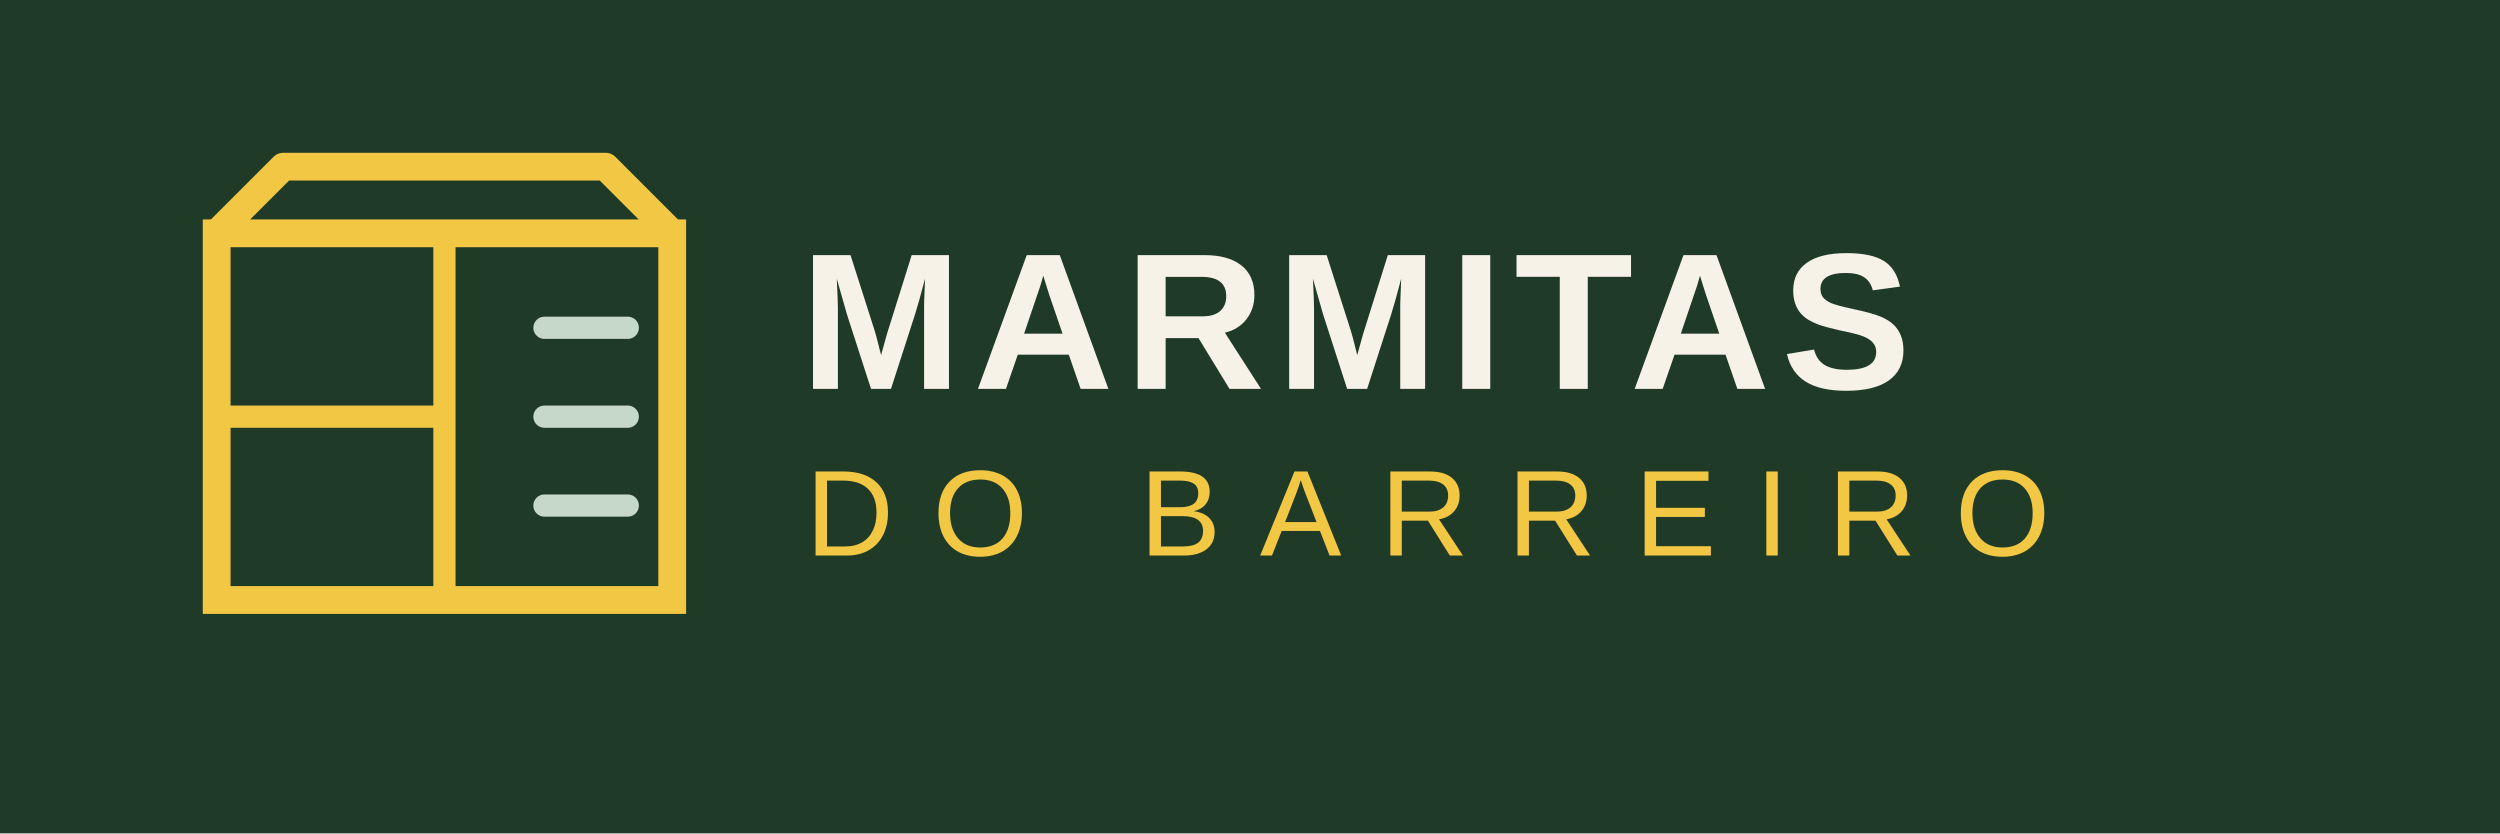
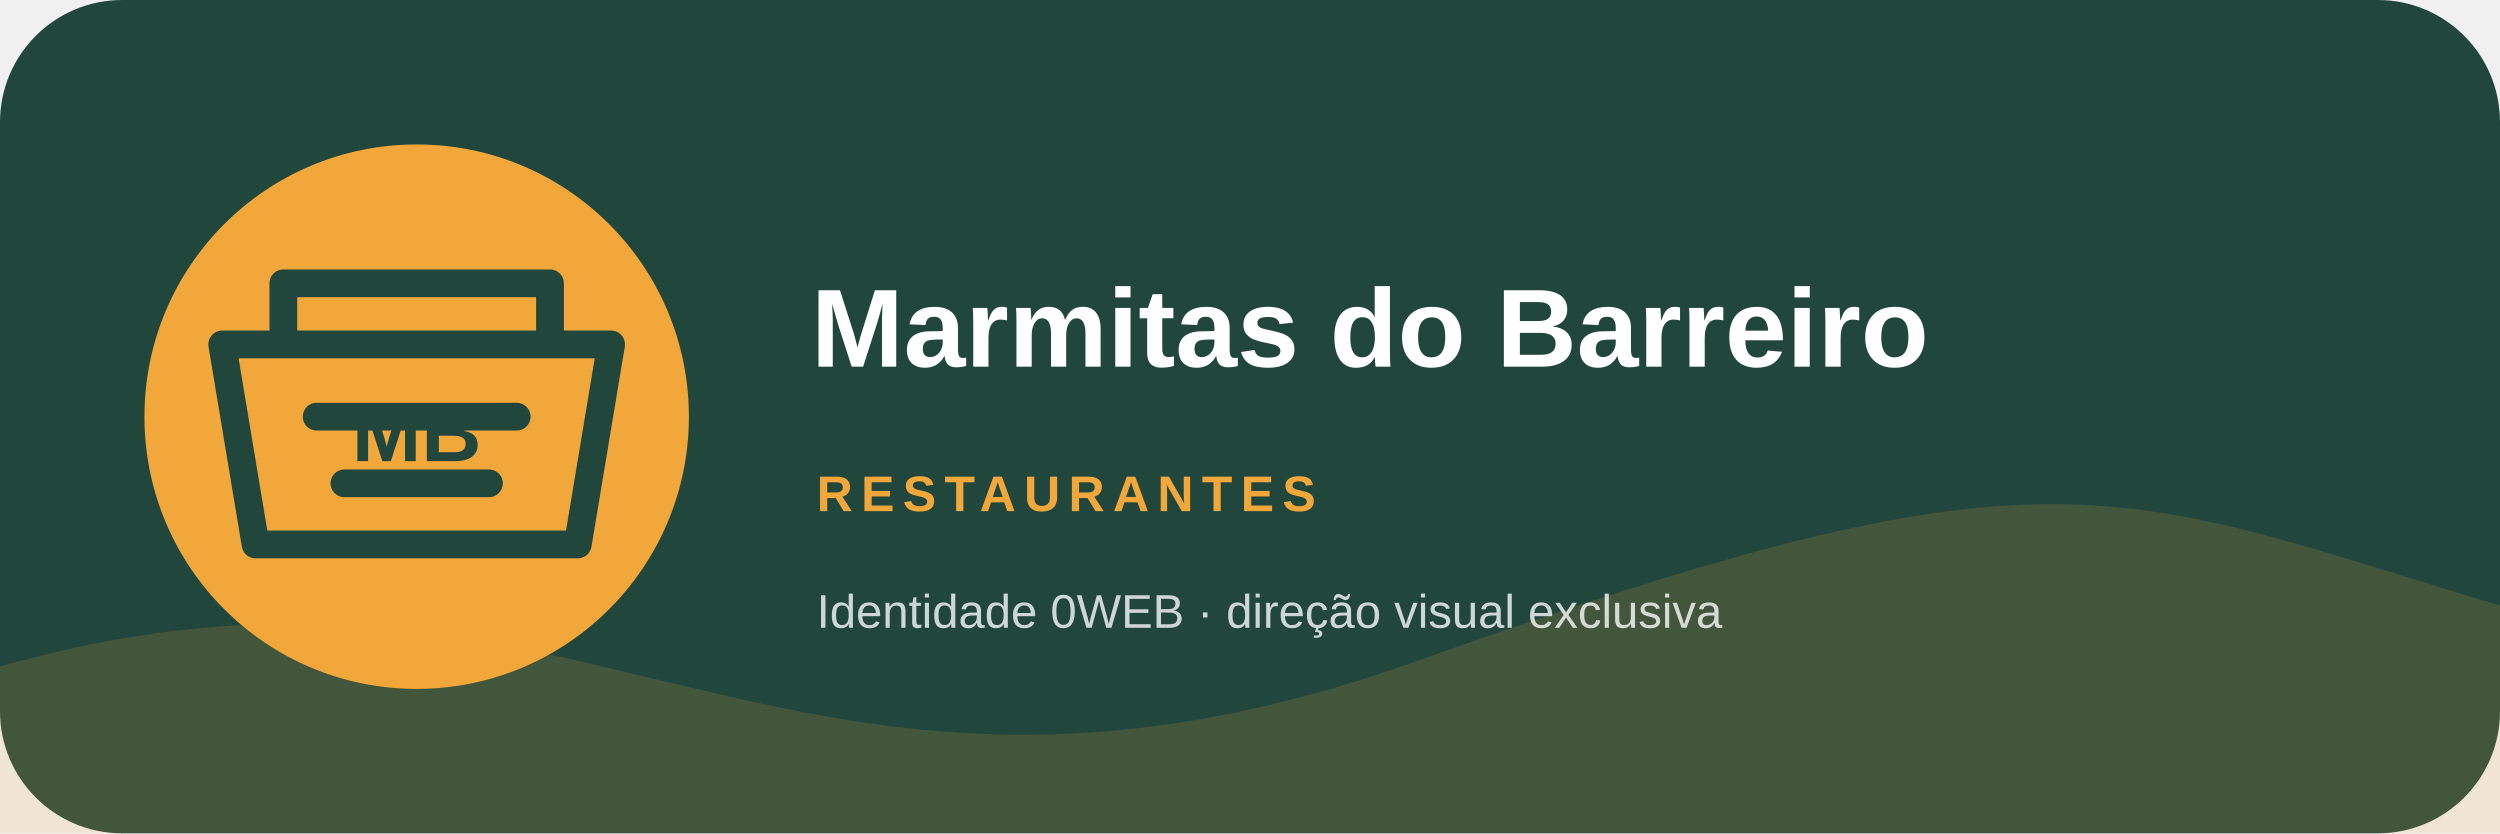
- <svg xmlns="http://www.w3.org/2000/svg" width="900" height="300" viewBox="0 0 900 300" role="img" aria-label="Marmitas do Barreiro">
-   <rect width="900" height="300" fill="#1f3a26" />
-   <path d="M78 84h164v132H78z" fill="none" stroke="#f2c744" stroke-width="10" />
-   <path d="M78 84l24-24h116l24 24" fill="none" stroke="#f2c744" stroke-width="10" stroke-linejoin="round" />
-   <path d="M160 84v132M78 150h82" stroke="#f2c744" stroke-width="8" />
-   <path d="M196 118h30M196 150h30M196 182h30" stroke="#c6d8c8" stroke-width="8" stroke-linecap="round" />
-   <text x="288" y="140" font-family="Arial Narrow,Arial,sans-serif" font-size="70" font-weight="700" letter-spacing="4" fill="#f7f2e7">MARMITAS</text>
-   <text x="290" y="200" font-family="Arial Narrow,Arial,sans-serif" font-size="44" letter-spacing="14" fill="#f2c744">DO BARREIRO</text>
+ <svg xmlns="http://www.w3.org/2000/svg" width="900" height="300" viewBox="0 0 900 300" role="img" aria-labelledby="title desc">
+   <rect width="900" height="300" rx="44" fill="#21473d" />
+   <path d="M0 240C210 180 280 320 510 238S760 176 900 218V300H0Z" fill="#f2a73b" opacity=".16" />
+   <circle cx="150" cy="150" r="98" fill="#f2a73b" />
+   <g transform="translate(28 28)" fill="none" stroke="#21473d" stroke-width="10" stroke-linecap="round" stroke-linejoin="round">
+     <path d="M52 96h140l-12 72H64L52 96Zm22 0V74h96v22M86 122h72M96 146h52" />
+   </g>
+   <text x="150" y="166" text-anchor="middle" font-family="Arial,sans-serif" font-size="30" font-weight="900" fill="#21473d">MB</text>
+   <text x="292" y="132" font-family="Arial,sans-serif" font-size="40" font-weight="800" fill="#fff">Marmitas do Barreiro</text>
+   <text x="294" y="184" font-family="Arial,sans-serif" font-size="18" font-weight="700" letter-spacing="3" fill="#f2a73b">RESTAURANTES</text>
+   <text x="294" y="226" font-family="Arial,sans-serif" font-size="17" fill="#fff" opacity=".78">Identidade 0WEB · direção visual exclusiva</text>
</svg>
